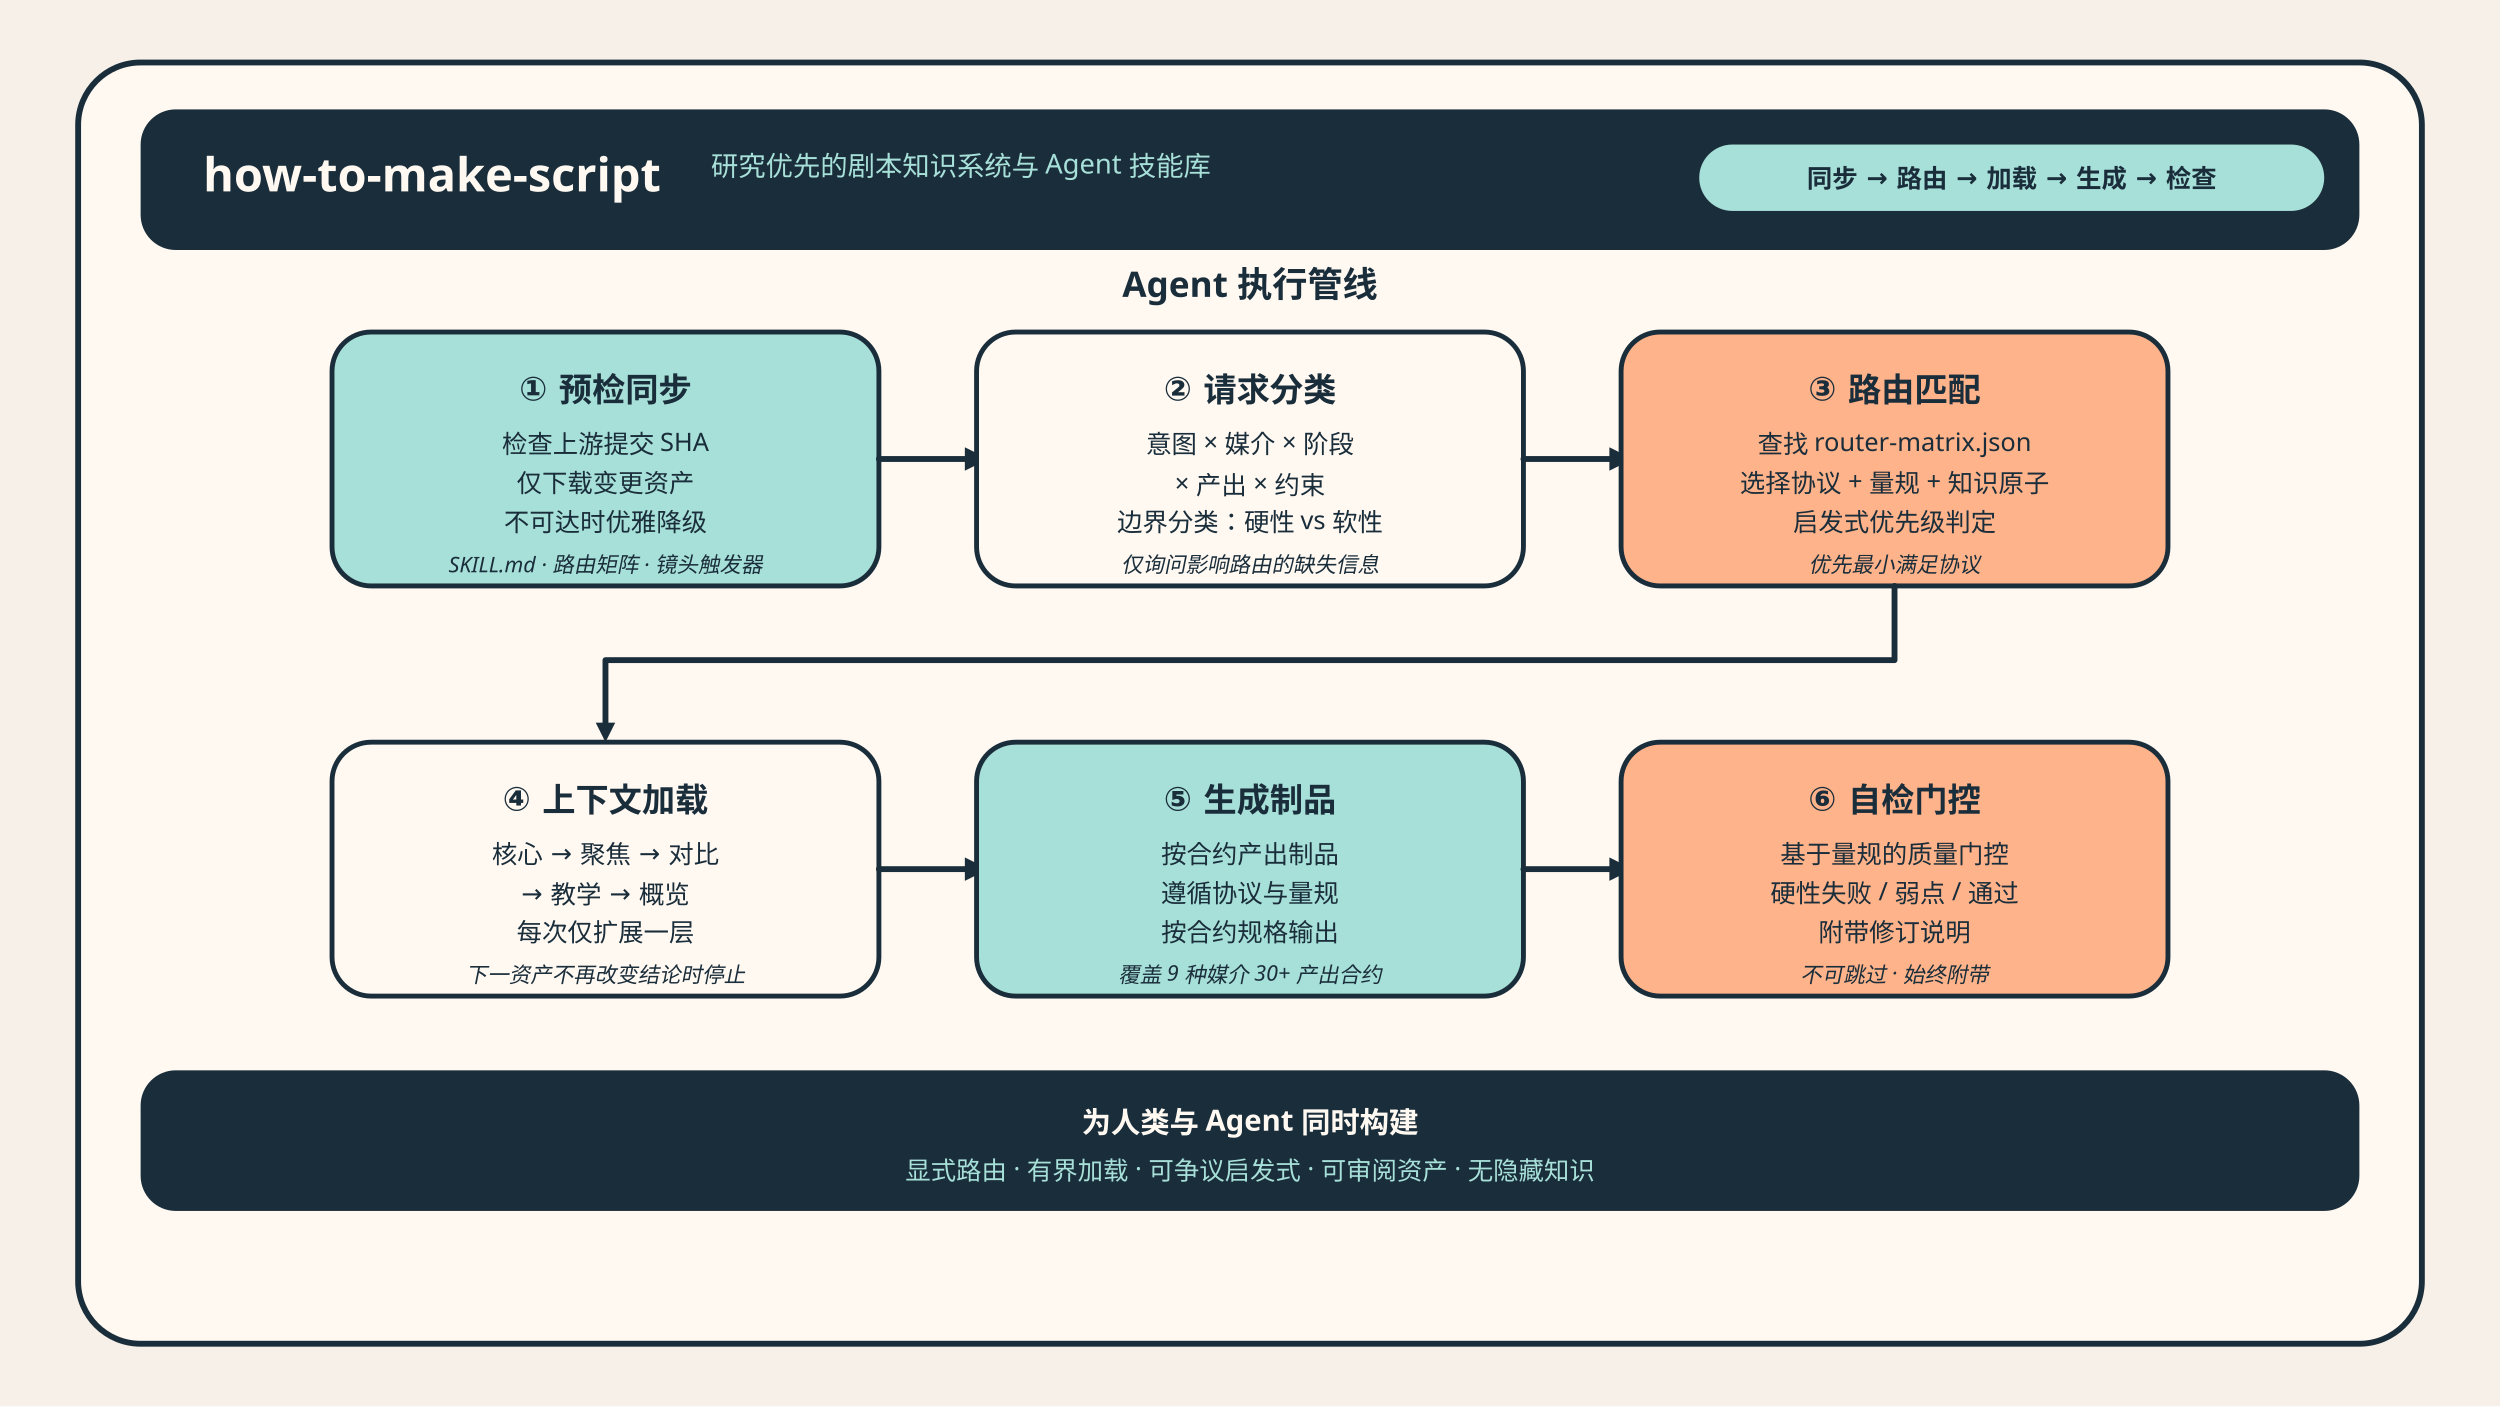
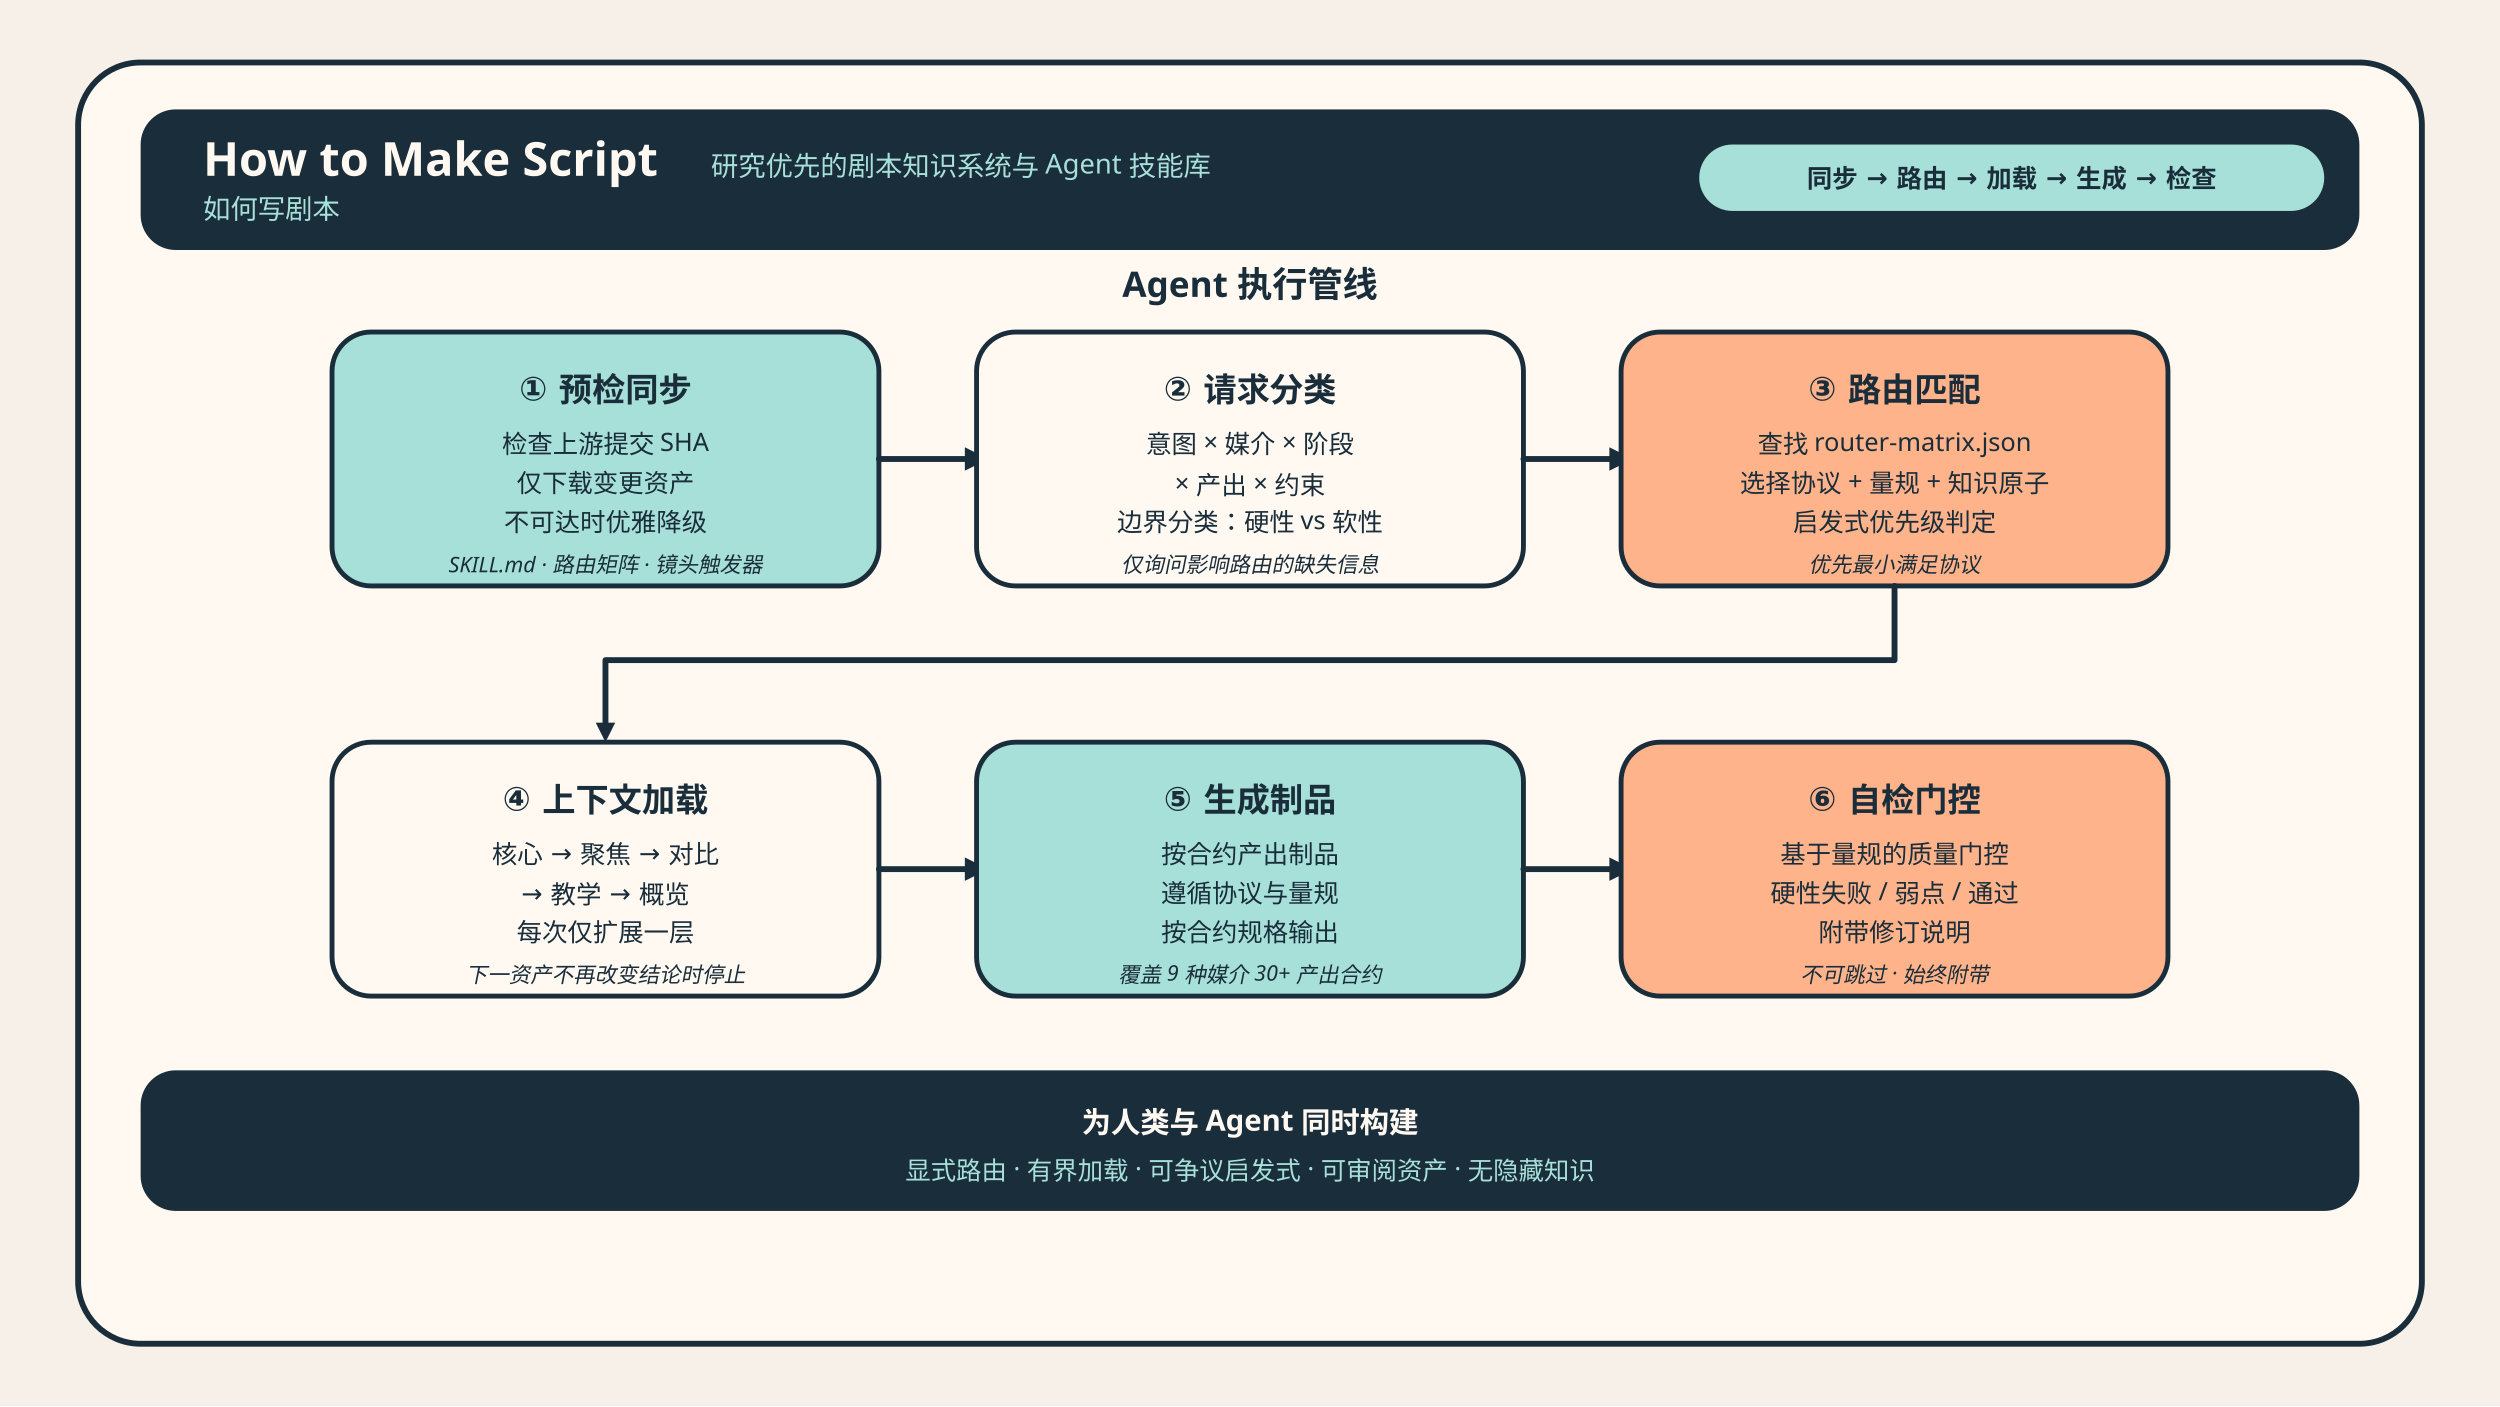
<svg xmlns="http://www.w3.org/2000/svg" width="1280" height="720" viewBox="0 0 1280 720" fill="none">
  <rect width="1280" height="720" fill="#F6F0E8" />
  <rect x="40" y="32" width="1200" height="656" rx="32" fill="#FFF9F2" stroke="#1A2D3A" stroke-width="3" />
  <rect x="72" y="56" width="1136" height="72" rx="18" fill="#1A2D3A" />
-   <text x="104" y="98" fill="#FFF9F2" font-family="system-ui, sans-serif" font-size="24" font-weight="700">how-to-make-script</text>
+   <text x="104" y="90" fill="#FFF9F2" font-family="system-ui, sans-serif" font-size="24" font-weight="700">How to Make Script</text>
+   <text x="104" y="112" fill="#A7E0D9" font-family="system-ui, sans-serif" font-size="14">如何写剧本</text>
  <text x="364" y="90" fill="#A7E0D9" font-family="system-ui, sans-serif" font-size="14">研究优先的剧本知识系统与 Agent 技能库</text>
  <rect x="870" y="74" width="320" height="34" rx="17" fill="#A7E0D9" />
  <text x="1030" y="96" fill="#1A2D3A" font-family="system-ui, sans-serif" font-size="13" font-weight="700" text-anchor="middle">同步 → 路由 → 加载 → 生成 → 检查</text>
  <text x="640" y="152" fill="#1A2D3A" font-family="system-ui, sans-serif" font-size="18" font-weight="700" text-anchor="middle">Agent 执行管线</text>
  <rect x="170" y="170" width="280" height="130" rx="20" fill="#A7E0D9" stroke="#1A2D3A" stroke-width="2.5" />
  <text x="310" y="205" fill="#1A2D3A" font-family="system-ui, sans-serif" font-size="17" font-weight="700" text-anchor="middle">① 预检同步</text>
  <text x="310" y="232" fill="#1A2D3A" font-family="system-ui, sans-serif" font-size="13" text-anchor="middle">检查上游提交 SHA</text>
  <text x="310" y="252" fill="#1A2D3A" font-family="system-ui, sans-serif" font-size="13" text-anchor="middle">仅下载变更资产</text>
  <text x="310" y="272" fill="#1A2D3A" font-family="system-ui, sans-serif" font-size="13" text-anchor="middle">不可达时优雅降级</text>
  <text x="310" y="293" fill="#1A2D3A" font-family="system-ui, sans-serif" font-size="11" text-anchor="middle" font-style="italic">SKILL.md · 路由矩阵 · 镜头触发器</text>
  <line x1="450" y1="235" x2="496" y2="235" stroke="#1A2D3A" stroke-width="3" stroke-linecap="round" />
  <polygon points="494,229 506,235 494,241" fill="#1A2D3A" />
  <rect x="500" y="170" width="280" height="130" rx="20" fill="#FFF9F2" stroke="#1A2D3A" stroke-width="2.5" />
  <text x="640" y="205" fill="#1A2D3A" font-family="system-ui, sans-serif" font-size="17" font-weight="700" text-anchor="middle">② 请求分类</text>
  <text x="640" y="232" fill="#1A2D3A" font-family="system-ui, sans-serif" font-size="13" text-anchor="middle">意图 × 媒介 × 阶段</text>
  <text x="640" y="252" fill="#1A2D3A" font-family="system-ui, sans-serif" font-size="13" text-anchor="middle">× 产出 × 约束</text>
  <text x="640" y="272" fill="#1A2D3A" font-family="system-ui, sans-serif" font-size="13" text-anchor="middle">边界分类：硬性 vs 软性</text>
  <text x="640" y="293" fill="#1A2D3A" font-family="system-ui, sans-serif" font-size="11" text-anchor="middle" font-style="italic">仅询问影响路由的缺失信息</text>
  <line x1="780" y1="235" x2="826" y2="235" stroke="#1A2D3A" stroke-width="3" stroke-linecap="round" />
  <polygon points="824,229 836,235 824,241" fill="#1A2D3A" />
  <rect x="830" y="170" width="280" height="130" rx="20" fill="#FFB38A" stroke="#1A2D3A" stroke-width="2.5" />
  <text x="970" y="205" fill="#1A2D3A" font-family="system-ui, sans-serif" font-size="17" font-weight="700" text-anchor="middle">③ 路由匹配</text>
  <text x="970" y="232" fill="#1A2D3A" font-family="system-ui, sans-serif" font-size="13" text-anchor="middle">查找 router-matrix.json</text>
  <text x="970" y="252" fill="#1A2D3A" font-family="system-ui, sans-serif" font-size="13" text-anchor="middle">选择协议 + 量规 + 知识原子</text>
  <text x="970" y="272" fill="#1A2D3A" font-family="system-ui, sans-serif" font-size="13" text-anchor="middle">启发式优先级判定</text>
  <text x="970" y="293" fill="#1A2D3A" font-family="system-ui, sans-serif" font-size="11" text-anchor="middle" font-style="italic">优先最小满足协议</text>
  <path d="M970 300 L970 338 L310 338 L310 372" stroke="#1A2D3A" stroke-width="3" stroke-linecap="round" stroke-linejoin="round" fill="none" />
  <polygon points="305,370 310,380 315,370" fill="#1A2D3A" />
  <rect x="170" y="380" width="280" height="130" rx="20" fill="#FFF9F2" stroke="#1A2D3A" stroke-width="2.5" />
  <text x="310" y="415" fill="#1A2D3A" font-family="system-ui, sans-serif" font-size="17" font-weight="700" text-anchor="middle">④ 上下文加载</text>
  <text x="310" y="442" fill="#1A2D3A" font-family="system-ui, sans-serif" font-size="13" text-anchor="middle">核心 → 聚焦 → 对比</text>
  <text x="310" y="462" fill="#1A2D3A" font-family="system-ui, sans-serif" font-size="13" text-anchor="middle">→ 教学 → 概览</text>
  <text x="310" y="482" fill="#1A2D3A" font-family="system-ui, sans-serif" font-size="13" text-anchor="middle">每次仅扩展一层</text>
  <text x="310" y="503" fill="#1A2D3A" font-family="system-ui, sans-serif" font-size="11" text-anchor="middle" font-style="italic">下一资产不再改变结论时停止</text>
  <line x1="450" y1="445" x2="496" y2="445" stroke="#1A2D3A" stroke-width="3" stroke-linecap="round" />
  <polygon points="494,439 506,445 494,451" fill="#1A2D3A" />
  <rect x="500" y="380" width="280" height="130" rx="20" fill="#A7E0D9" stroke="#1A2D3A" stroke-width="2.5" />
  <text x="640" y="415" fill="#1A2D3A" font-family="system-ui, sans-serif" font-size="17" font-weight="700" text-anchor="middle">⑤ 生成制品</text>
  <text x="640" y="442" fill="#1A2D3A" font-family="system-ui, sans-serif" font-size="13" text-anchor="middle">按合约产出制品</text>
  <text x="640" y="462" fill="#1A2D3A" font-family="system-ui, sans-serif" font-size="13" text-anchor="middle">遵循协议与量规</text>
  <text x="640" y="482" fill="#1A2D3A" font-family="system-ui, sans-serif" font-size="13" text-anchor="middle">按合约规格输出</text>
  <text x="640" y="503" fill="#1A2D3A" font-family="system-ui, sans-serif" font-size="11" text-anchor="middle" font-style="italic">覆盖 9 种媒介 30+ 产出合约</text>
  <line x1="780" y1="445" x2="826" y2="445" stroke="#1A2D3A" stroke-width="3" stroke-linecap="round" />
  <polygon points="824,439 836,445 824,451" fill="#1A2D3A" />
  <rect x="830" y="380" width="280" height="130" rx="20" fill="#FFB38A" stroke="#1A2D3A" stroke-width="2.5" />
  <text x="970" y="415" fill="#1A2D3A" font-family="system-ui, sans-serif" font-size="17" font-weight="700" text-anchor="middle">⑥ 自检门控</text>
  <text x="970" y="442" fill="#1A2D3A" font-family="system-ui, sans-serif" font-size="13" text-anchor="middle">基于量规的质量门控</text>
  <text x="970" y="462" fill="#1A2D3A" font-family="system-ui, sans-serif" font-size="13" text-anchor="middle">硬性失败 / 弱点 / 通过</text>
  <text x="970" y="482" fill="#1A2D3A" font-family="system-ui, sans-serif" font-size="13" text-anchor="middle">附带修订说明</text>
  <text x="970" y="503" fill="#1A2D3A" font-family="system-ui, sans-serif" font-size="11" text-anchor="middle" font-style="italic">不可跳过 · 始终附带</text>
  <rect x="72" y="548" width="1136" height="72" rx="18" fill="#1A2D3A" />
  <text x="640" y="580" fill="#FFF9F2" font-family="system-ui, sans-serif" font-size="15" font-weight="700" text-anchor="middle">为人类与 Agent 同时构建</text>
  <text x="640" y="604" fill="#A7E0D9" font-family="system-ui, sans-serif" font-size="13" text-anchor="middle">显式路由 · 有界加载 · 可争议启发式 · 可审阅资产 · 无隐藏知识</text>
</svg>
